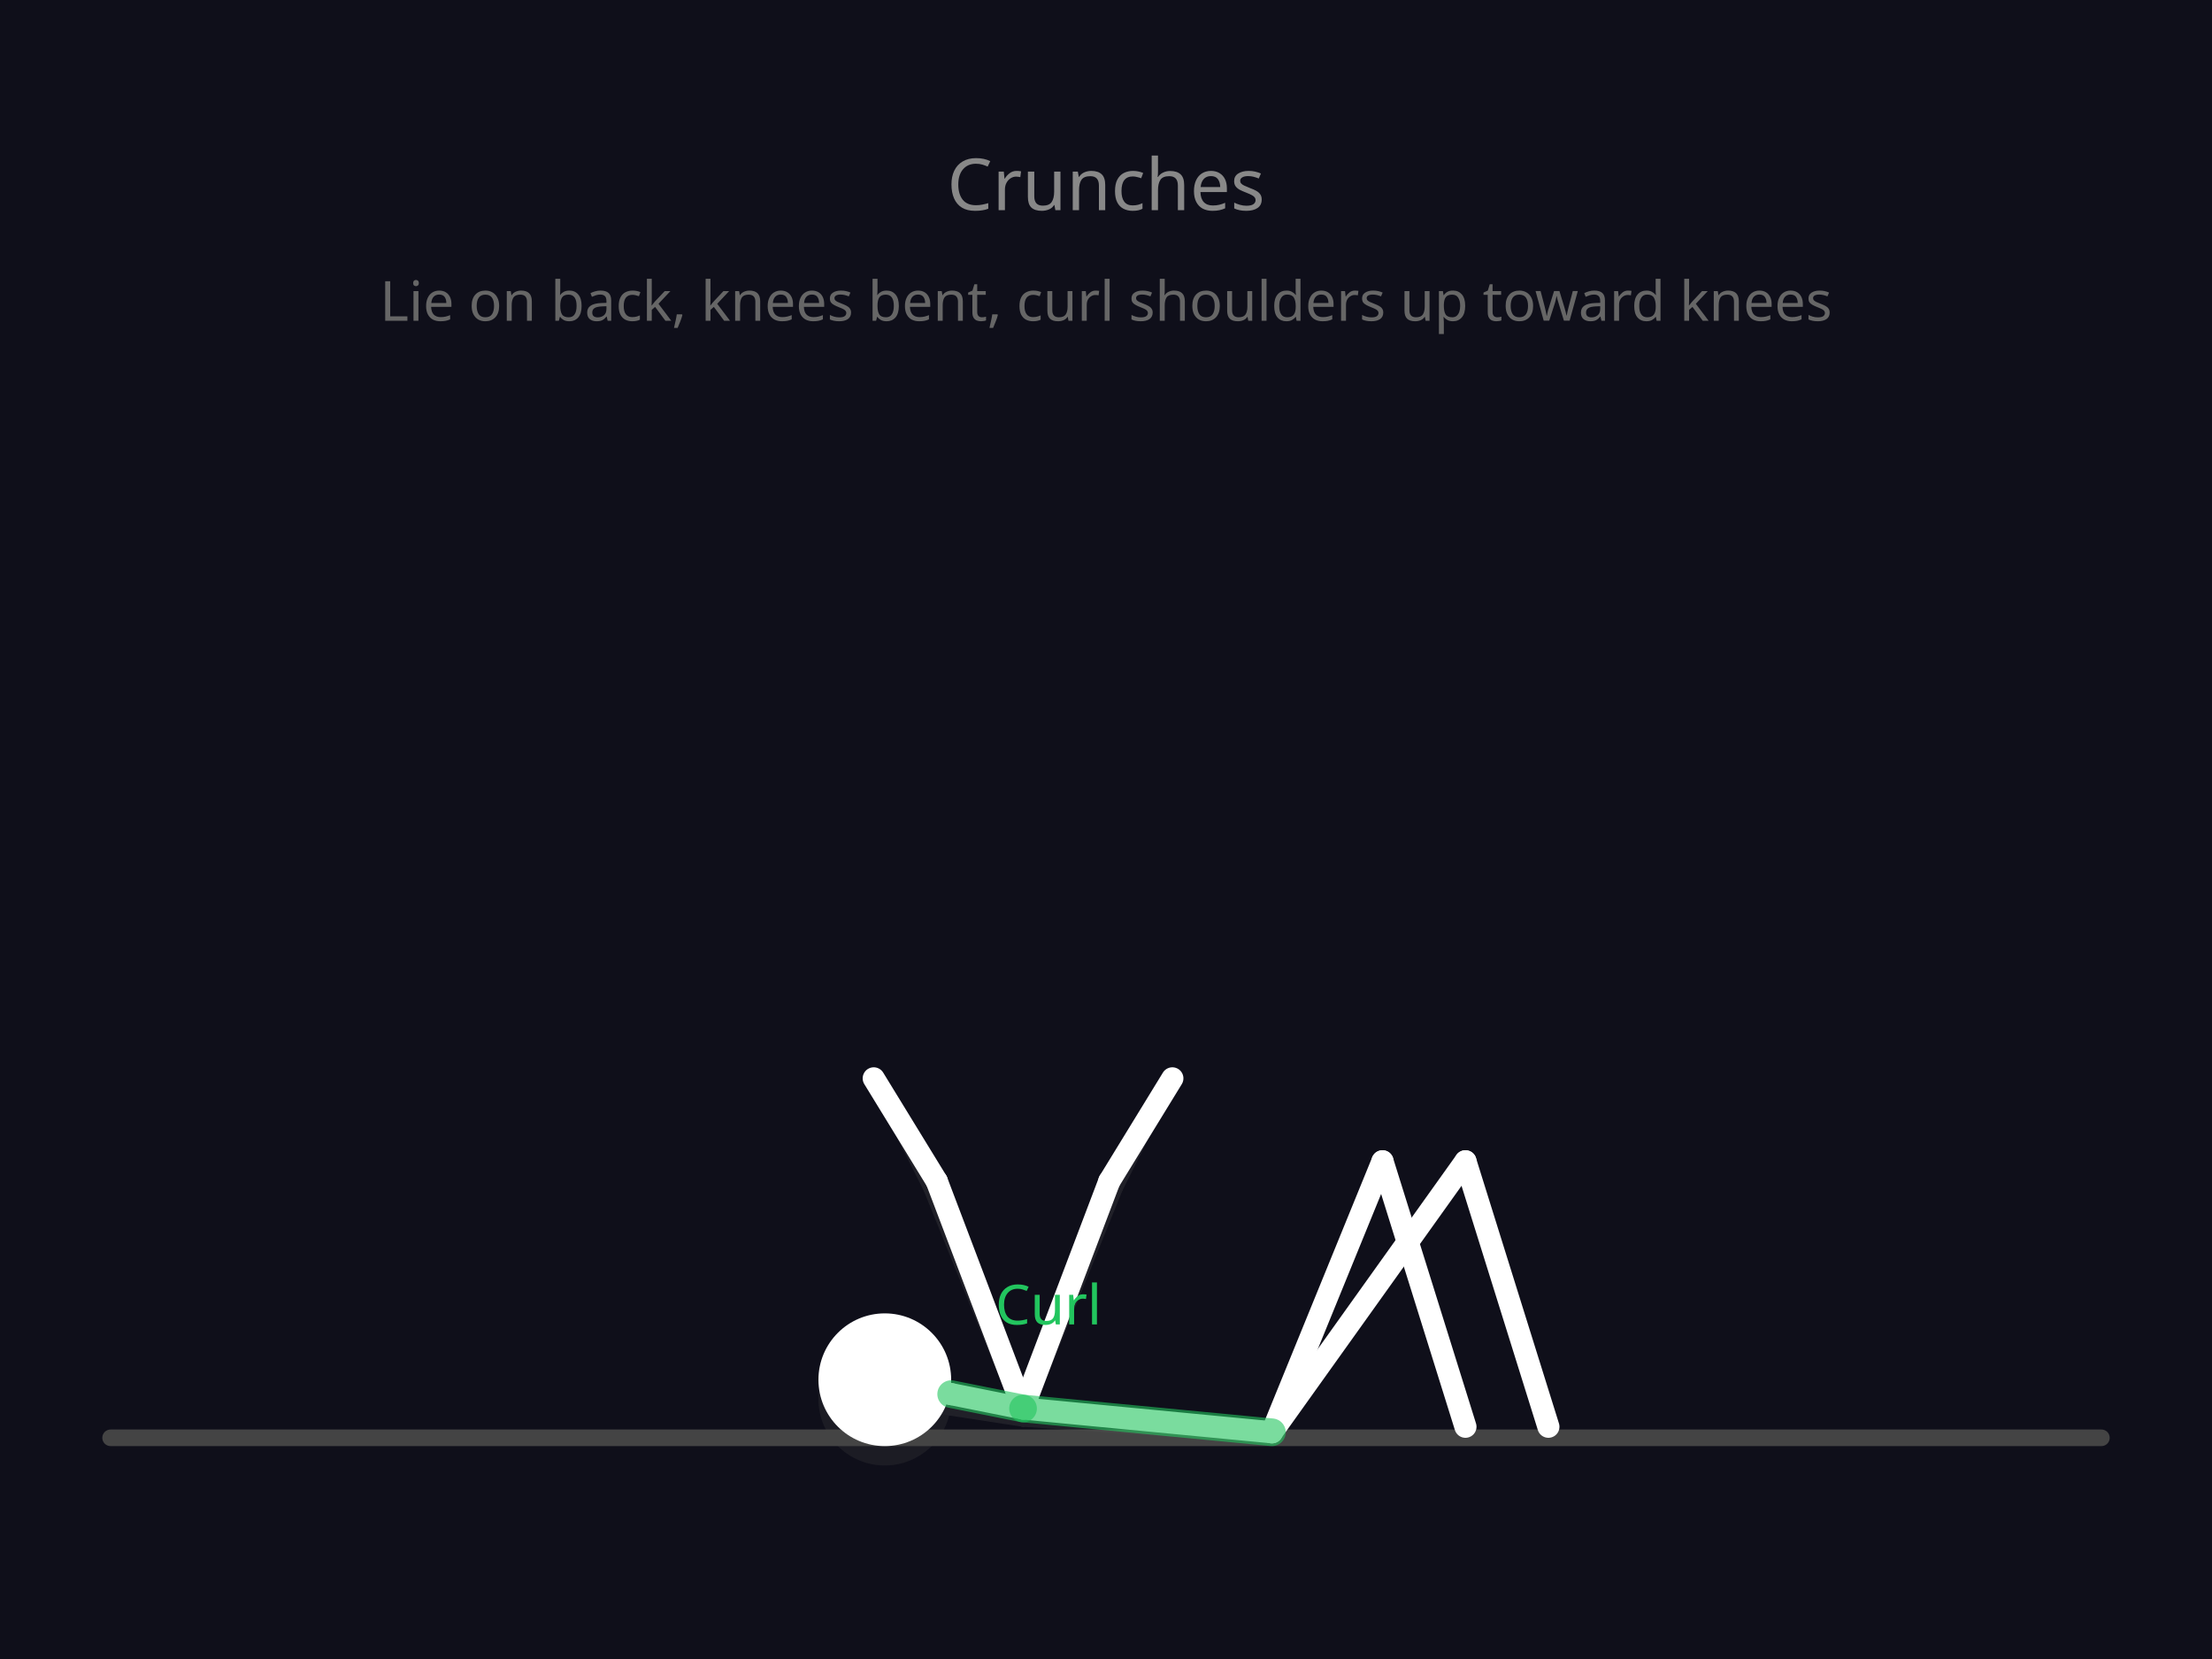
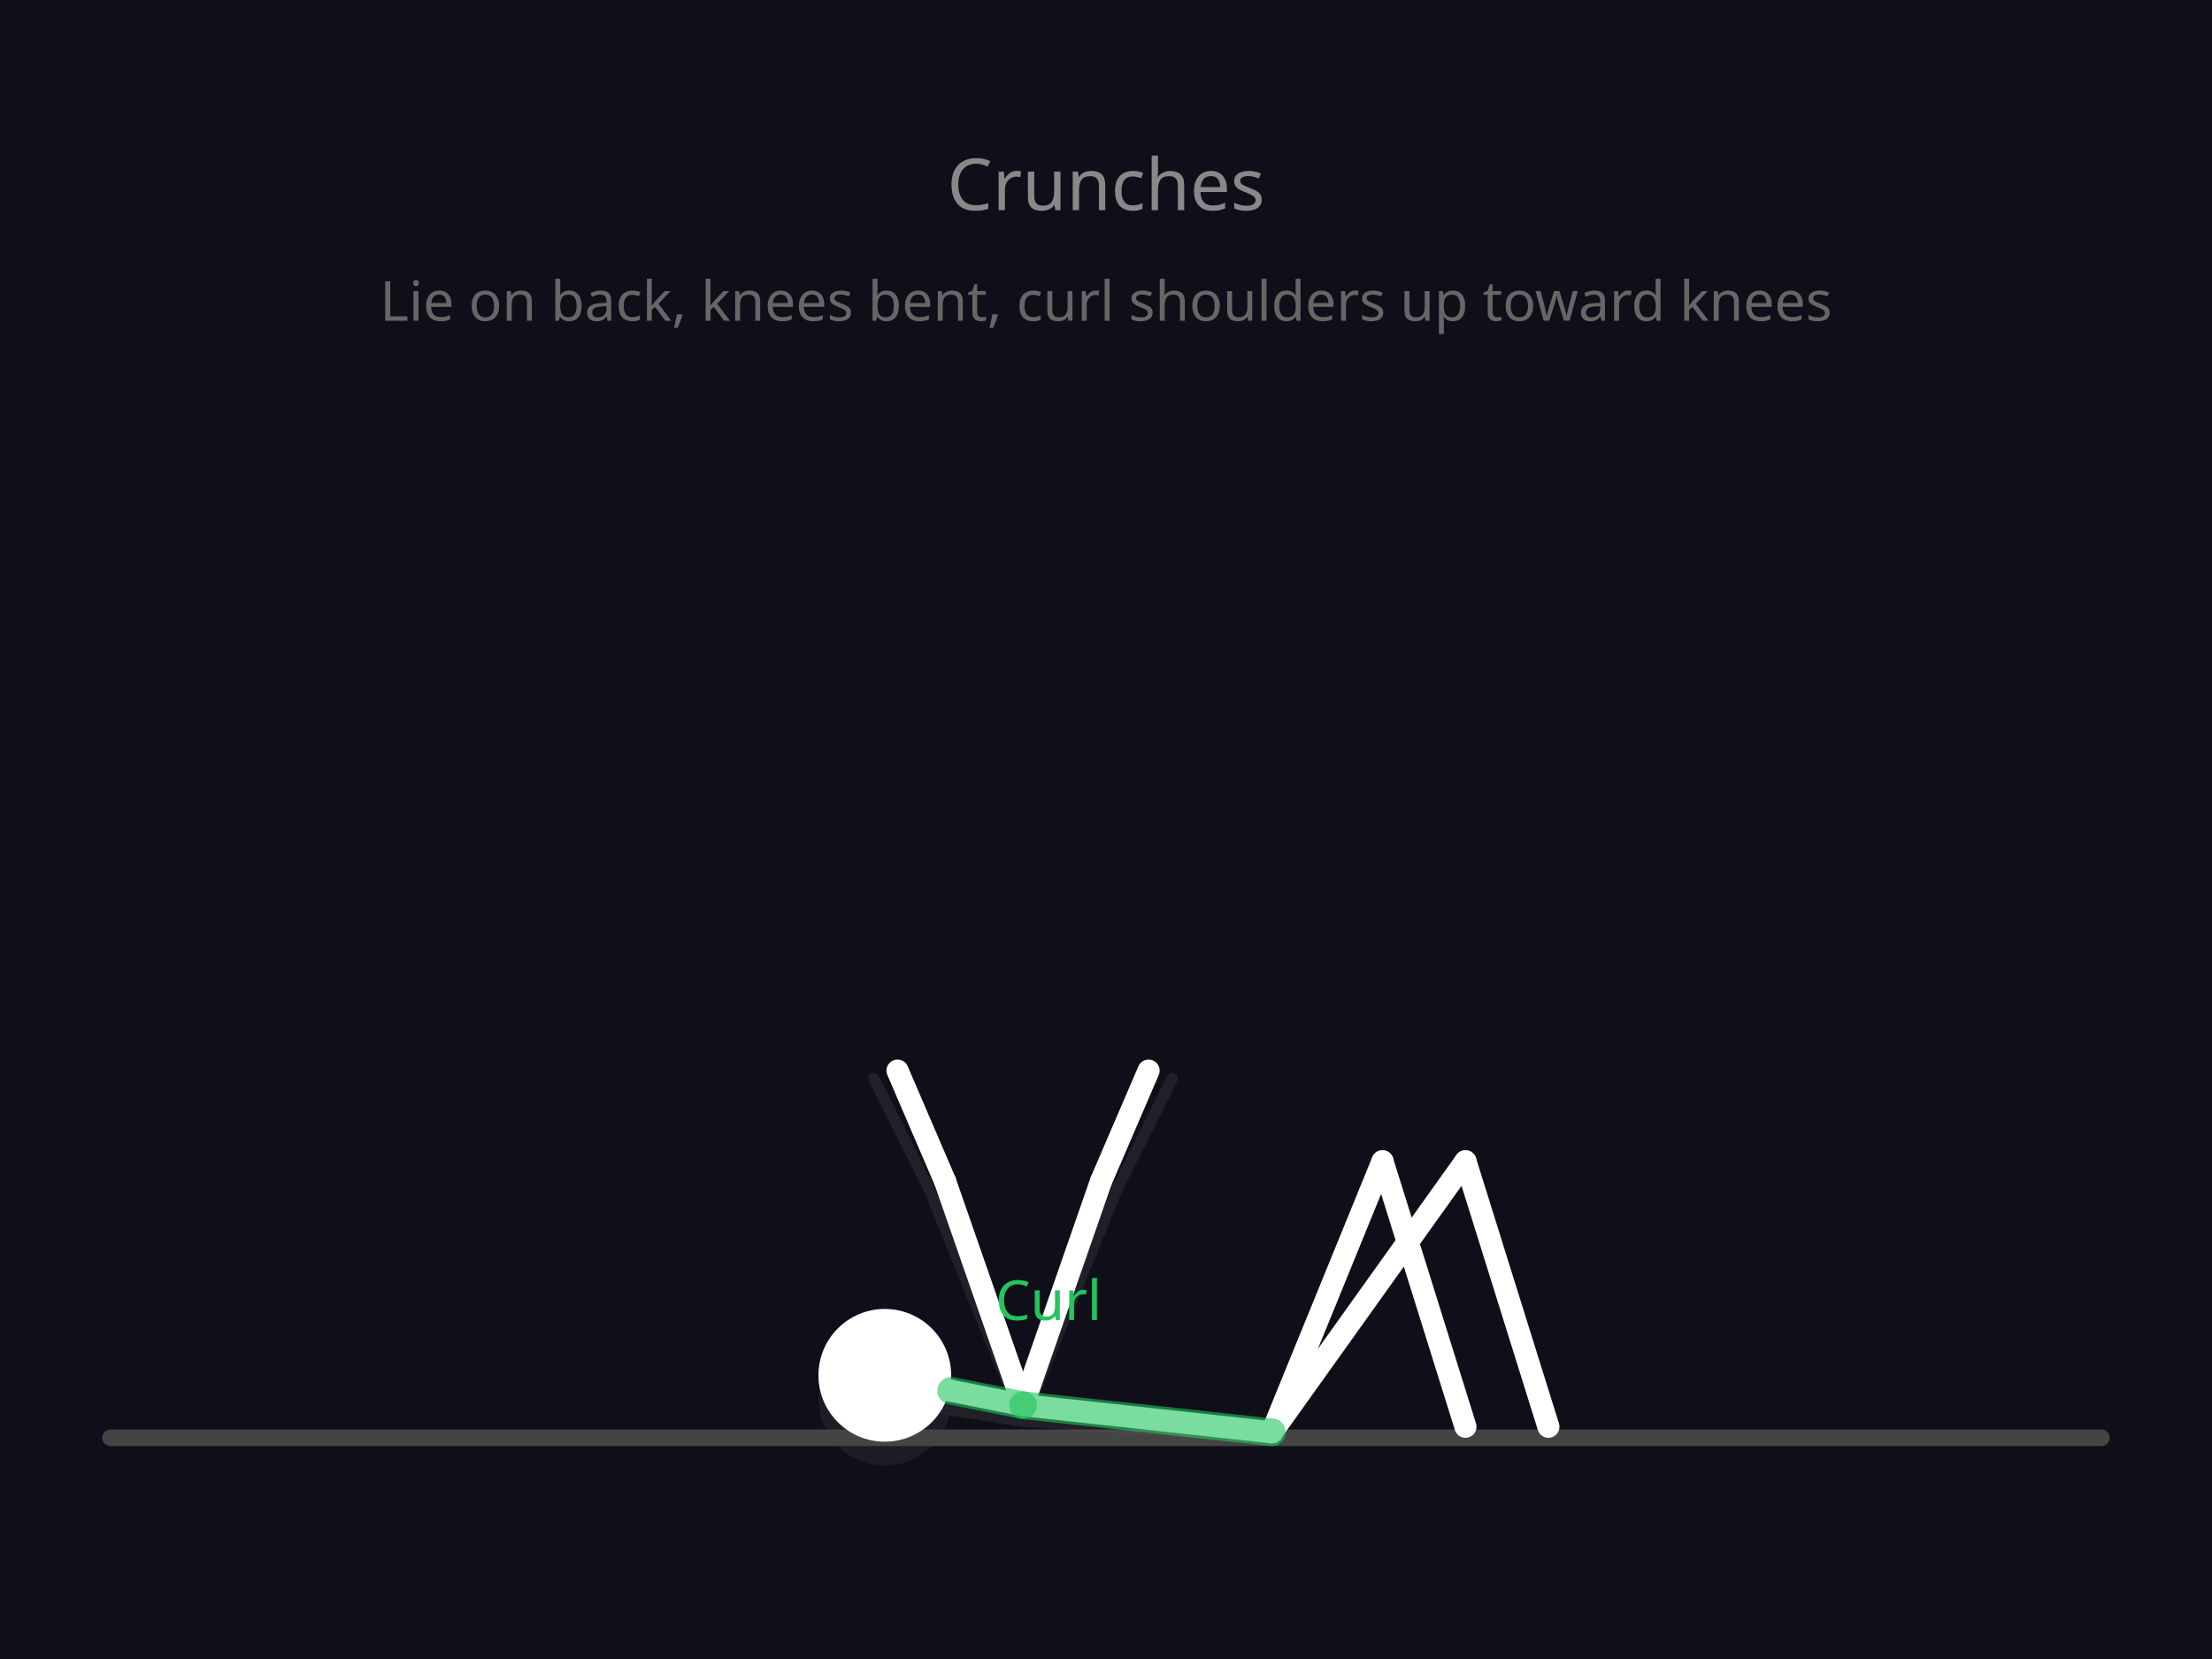
<svg xmlns="http://www.w3.org/2000/svg" viewBox="0 0 400 300">
  <rect width="400" height="300" fill="#0f0f1a" />
  <line x1="20" y1="260" x2="380" y2="260" stroke="#444" stroke-width="3" stroke-linecap="round" />
  <text x="200" y="38" fill="#888" font-size="13" font-family="sans-serif" text-anchor="middle">Crunches</text>
  <text x="200" y="58" fill="#666" font-size="10" font-family="sans-serif" text-anchor="middle">Lie on back, knees bent, curl shoulders up toward knees</text>
  <g stroke="#555" stroke-width="2" fill="none" stroke-linecap="round" stroke-linejoin="round" opacity="0.25">
    <circle cx="160" cy="253" r="12" fill="#444" stroke="none" />
    <line x1="160" y1="253" x2="172" y2="255" />
    <line x1="172" y1="255" x2="185" y2="257" />
    <line x1="185" y1="257" x2="230" y2="260" />
    <line x1="185" y1="257" x2="168" y2="215" />
    <line x1="168" y1="215" x2="158" y2="195" />
    <line x1="185" y1="257" x2="202" y2="215" />
    <line x1="202" y1="215" x2="212" y2="195" />
    <line x1="230" y1="260" x2="265" y2="210" />
    <line x1="265" y1="210" x2="280" y2="258" />
    <line x1="230" y1="260" x2="250" y2="210" />
    <line x1="250" y1="210" x2="265" y2="258" />
  </g>
  <g stroke="#FFF" stroke-width="4" fill="none" stroke-linecap="round" stroke-linejoin="round">
-     <circle cx="160" cy="249.5" r="12" fill="#FFF" stroke="none" />
-     <line x1="160" y1="249.5" x2="172" y2="252.1" />
-     <line x1="172" y1="252.1" x2="185" y2="254.7" />
-     <line x1="185" y1="254.7" x2="230" y2="259" />
-     <line x1="185" y1="254.7" x2="169.4" y2="213.6" />
-     <line x1="169.4" y1="213.6" x2="158" y2="195" />
-     <line x1="185" y1="254.7" x2="200.6" y2="213.6" />
-     <line x1="200.6" y1="213.6" x2="212" y2="195" />
+     <circle cx="160" cy="248.7" r="12" fill="#FFF" stroke="none" />
+     <line x1="160" y1="248.7" x2="172" y2="251.5" />
+     <line x1="172" y1="251.5" x2="185" y2="254.1" />
+     <line x1="185" y1="254.1" x2="230" y2="259" />
+     <line x1="185" y1="254.1" x2="170.9" y2="213.6" />
+     <line x1="170.9" y1="213.6" x2="162.3" y2="193.6" />
+     <line x1="185" y1="254.1" x2="199.1" y2="213.6" />
+     <line x1="199.1" y1="213.6" x2="207.7" y2="193.6" />
    <line x1="230" y1="259" x2="265" y2="210" />
    <line x1="265" y1="210" x2="280" y2="258" />
    <line x1="230" y1="259" x2="250" y2="210" />
    <line x1="250" y1="210" x2="265" y2="258" />
-     <line x1="172" y1="252.1" x2="185" y2="254.7" stroke="#22C55E" stroke-width="5" opacity="0.6" />
-     <line x1="185" y1="254.7" x2="230" y2="259" stroke="#22C55E" stroke-width="5" opacity="0.6" />
+     <line x1="172" y1="251.5" x2="185" y2="254.1" stroke="#22C55E" stroke-width="5" opacity="0.6" />
+     <line x1="185" y1="254.1" x2="230" y2="259" stroke="#22C55E" stroke-width="5" opacity="0.6" />
  </g>
-   <text x="180" y="239.5" fill="#22C55E" font-size="10" font-family="sans-serif">Curl</text>
+   <text x="180" y="238.7" fill="#22C55E" font-size="10" font-family="sans-serif">Curl</text>
</svg>
